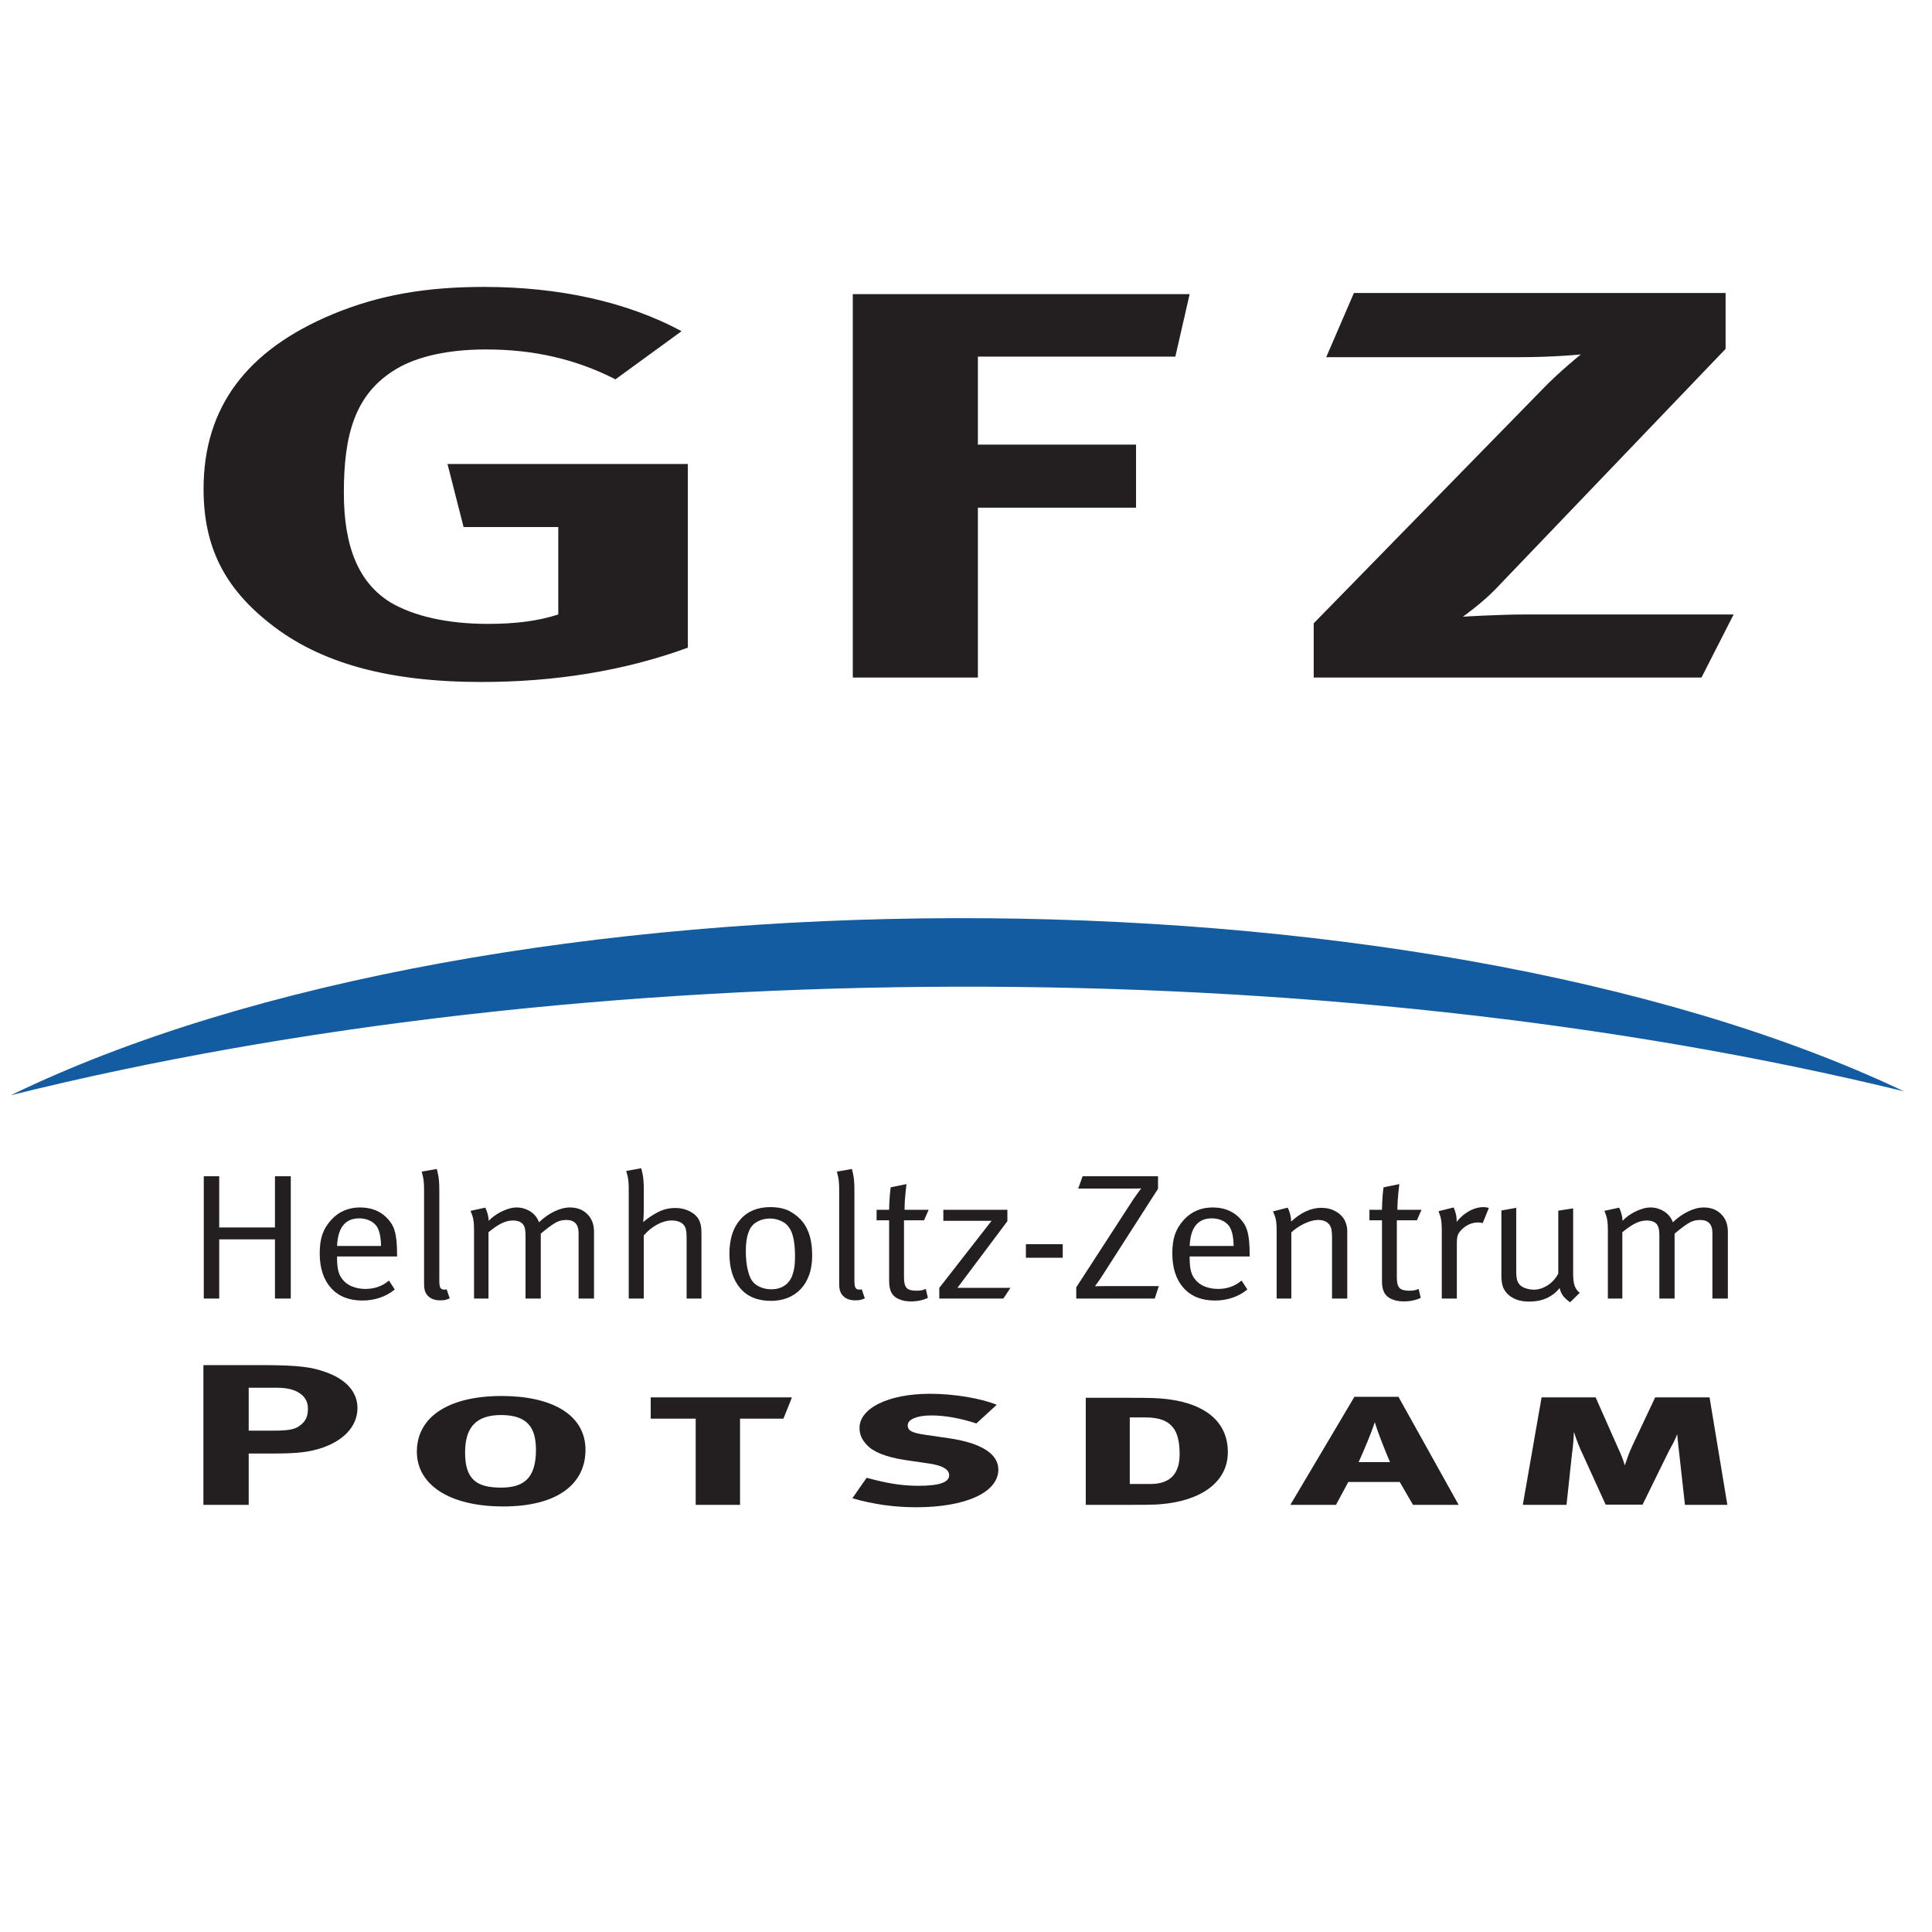
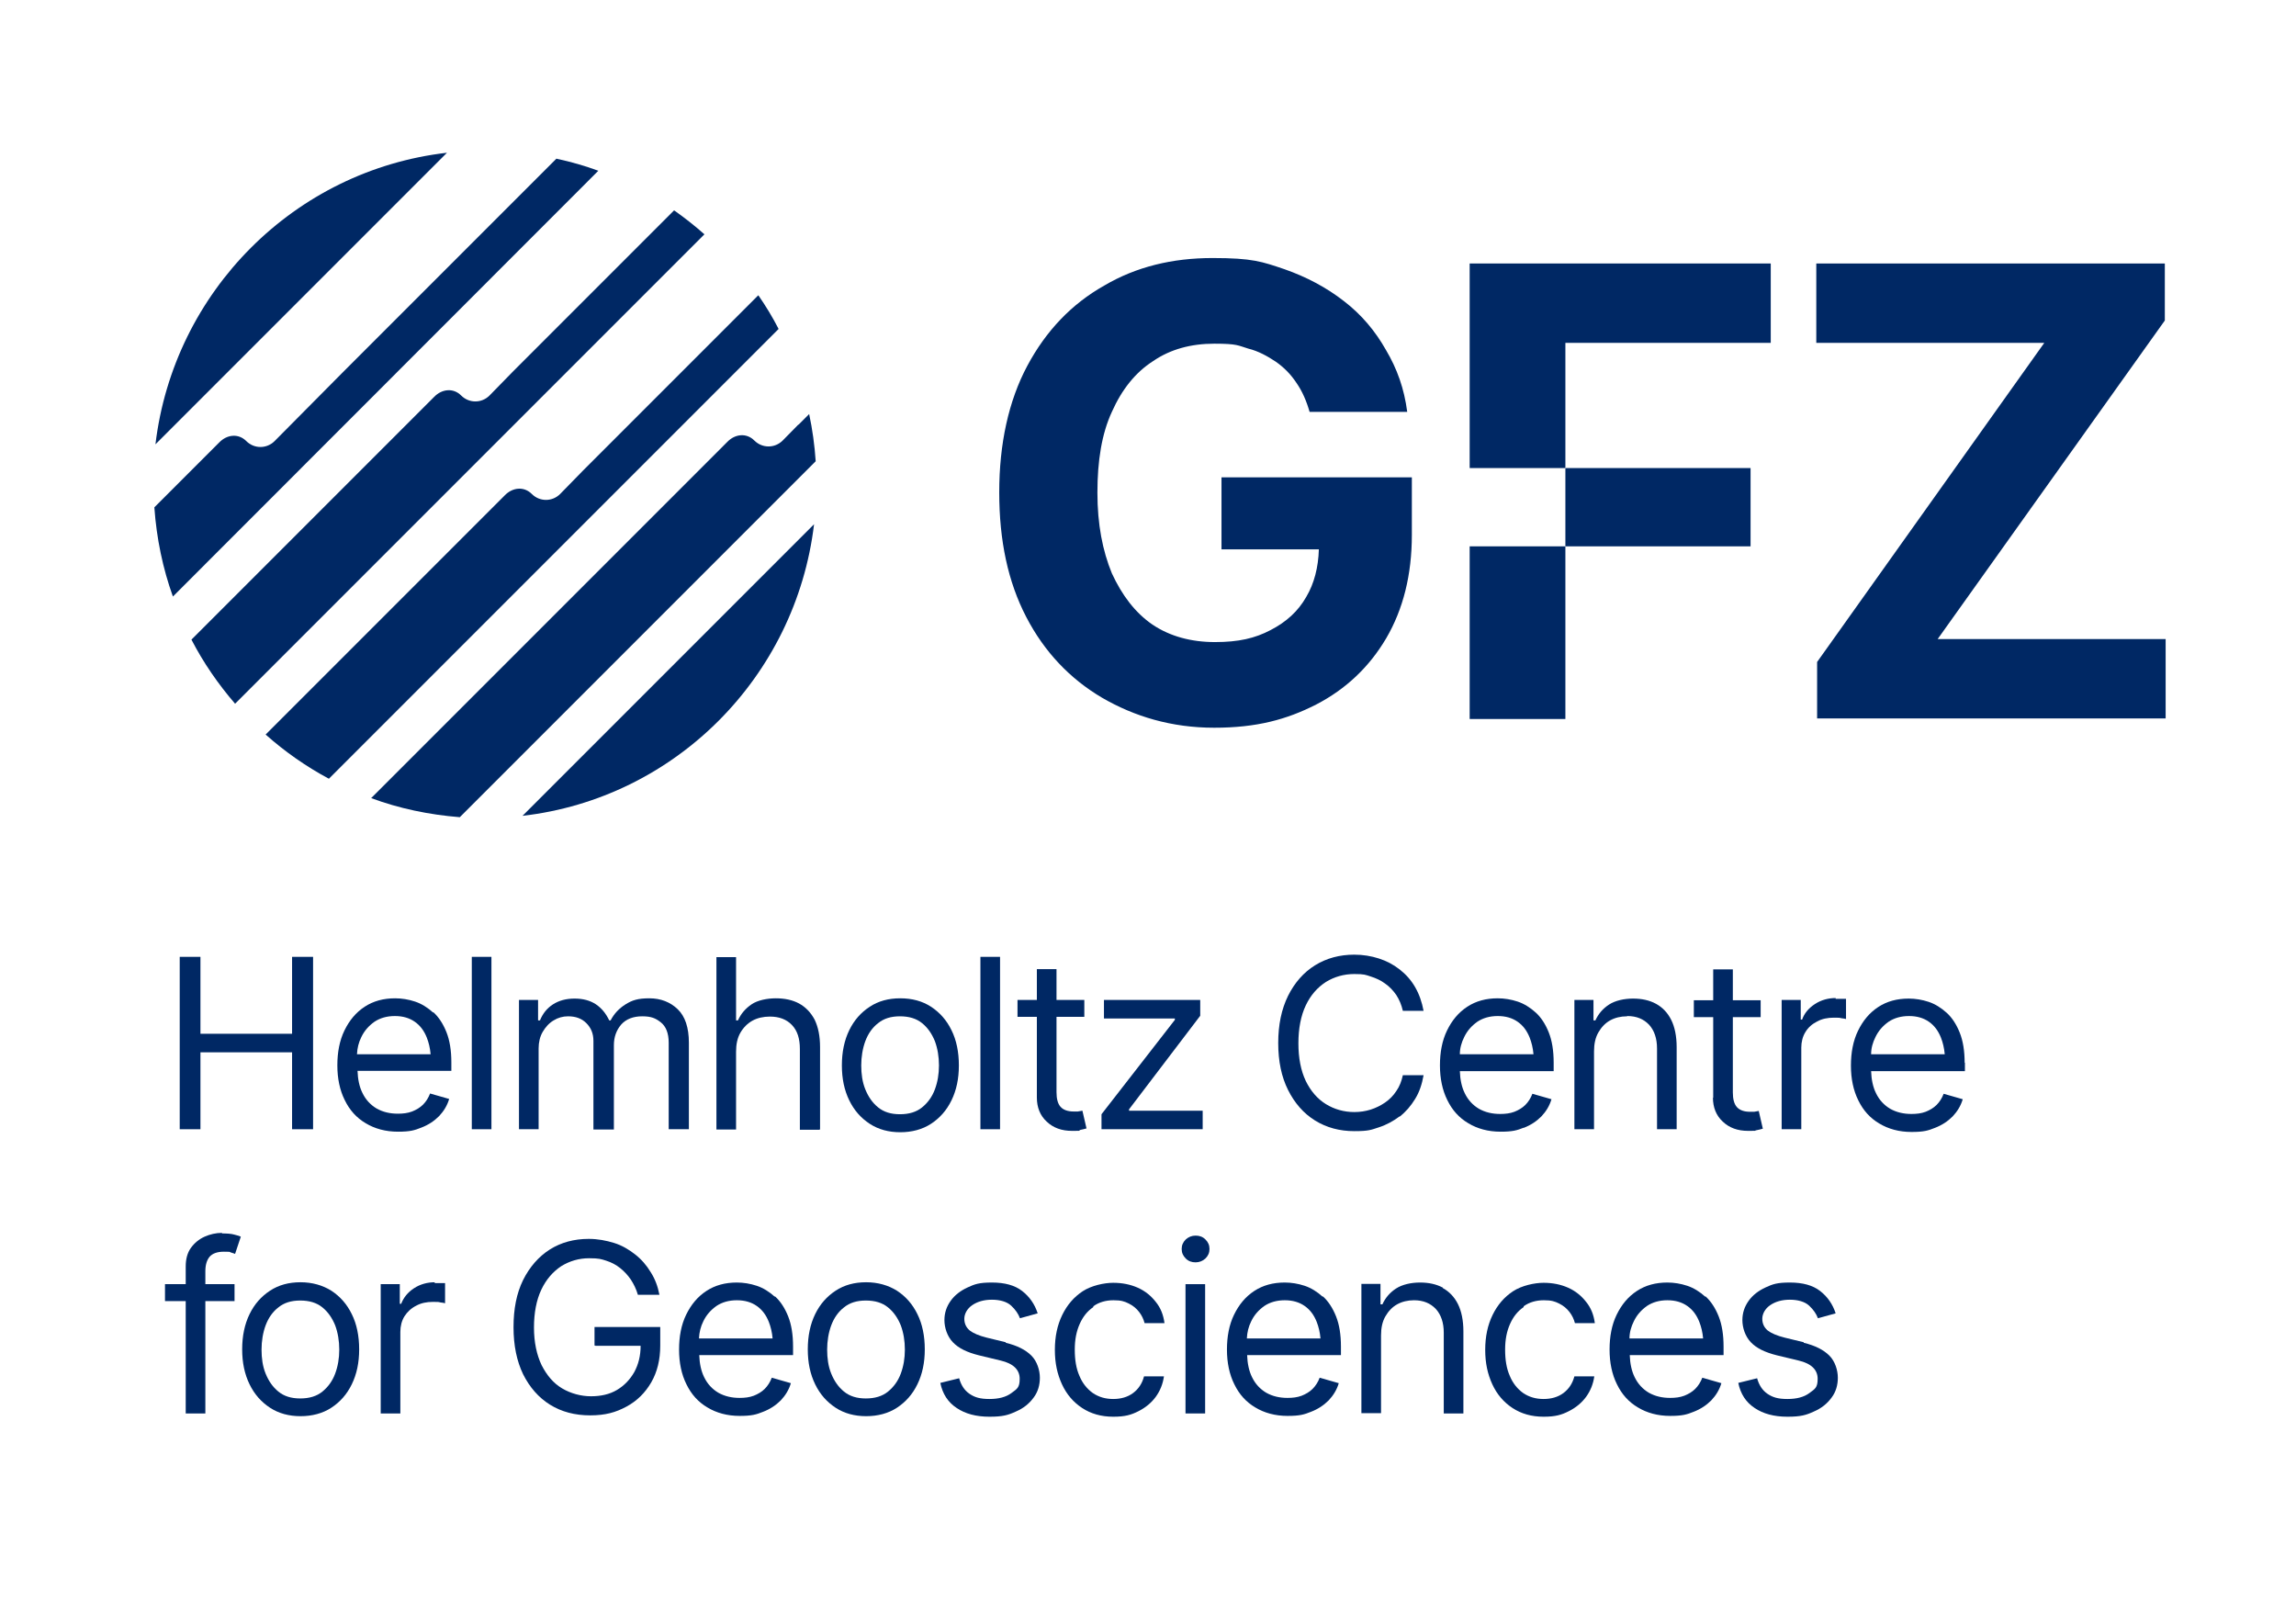
- <svg xmlns="http://www.w3.org/2000/svg" width="140" height="140" id="svg3333" version="1.1">
-   <defs id="defs3335" />
-   <g id="layer1" transform="translate(-75.9762,-384.9339)">
-     <g id="g878">
-       <g id="g40" transform="matrix(1.25,0,0,-1.25,111.0578,405.7252)">
-         <path d="m 0,0 c -3.419,0 -6.112,-0.481 -8.754,-1.572 -5.024,-2.085 -7.51,-5.42 -7.51,-10.136 0,-3.335 1.191,-5.709 3.833,-7.794 2.9,-2.309 6.889,-3.4 12.275,-3.4 4.248,0 8.288,0.642 11.966,1.989 v 10.649 H -2.124 l 0.933,-3.657 h 5.49 v -5.068 c -1.191,-0.384 -2.486,-0.545 -4.092,-0.545 -2.331,0 -4.299,0.449 -5.646,1.251 -1.813,1.123 -2.693,3.176 -2.693,6.351 0,3.336 0.621,5.741 3.056,7.185 1.243,0.738 3.056,1.122 5.18,1.122 2.745,0 5.179,-0.545 7.51,-1.732 l 3.833,2.791 C 8.287,-0.866 4.351,0 0,0" style="fill:#231f20;fill-opacity:1;fill-rule:evenodd;stroke:none" id="path42" />
-       </g>
-       <g id="g44" transform="matrix(1.25,0,0,-1.25,137.7728,434.0315)">
-         <path d="m 0,0 h 7.252 v 9.847 h 9.168 v 3.657 H 7.252 v 5.1 h 11.446 l 0.83,3.624 H 0 V 0" style="fill:#231f20;fill-opacity:1;fill-rule:evenodd;stroke:none" id="path46" />
-       </g>
-       <g id="g48" transform="matrix(1.25,0,0,-1.25,172.0778,410.8177)">
-         <path d="m 0,0 h 11.084 c 2.176,0 3.678,0.16 3.678,0.16 0,0 -1.243,-0.994 -2.227,-2.02 l -13.26,-13.568 v -3.143 h 22.48 l 1.864,3.656 h -12.12 c -1.451,0 -3.574,-0.128 -3.574,-0.128 0,0 1.087,0.769 1.864,1.571 L 23.153,0.481 v 3.24 H 1.606 L 0,0" style="fill:#231f20;fill-opacity:1;fill-rule:evenodd;stroke:none" id="path50" />
-       </g>
-       <g id="g52" transform="matrix(1.25,0,0,-1.25,213.9453,464.0165)">
-         <path d="M 0,0 C -33.547,8.193 -76.408,8.059 -109.747,-0.225 -81.753,13.358 -28.402,13.488 0,0" style="fill:#135ca1;fill-opacity:1;fill-rule:evenodd;stroke:none" id="path54" />
-       </g>
-       <g id="g56" transform="matrix(1.25,0,0,-1.25,93.99901,485.4965)">
-         <path d="m 0,0 h 1.67 c 0.563,0 1.013,-0.116 1.313,-0.337 0.3,-0.209 0.45,-0.5 0.45,-0.872 0,-0.383 -0.093,-0.639 -0.319,-0.86 C 2.758,-2.406 2.439,-2.487 1.37,-2.487 H 0 Z m -2.627,1.313 v -8.1 H 0 v 2.975 h 1.445 c 1.444,0 2.007,0.093 2.608,0.267 1.425,0.418 2.251,1.302 2.251,2.371 0,0.93 -0.657,1.674 -1.876,2.093 C 3.696,1.174 3.021,1.313 0.807,1.313 h -3.434" style="fill:#231f20;fill-opacity:1;fill-rule:evenodd;stroke:none" id="path58" />
-       </g>
-       <g id="g60" transform="matrix(1.25,0,0,-1.25,114.814,490.0002)">
-         <path d="m 0,0 c 0,-1.65 -0.713,-2.185 -2.026,-2.185 -1.407,0 -2.083,0.465 -2.083,2.034 0,1.418 0.601,2.173 2.083,2.173 C -0.469,2.022 0,1.267 0,0 m 2.871,0 c 0,2.08 -2.008,3.126 -4.86,3.126 -3.039,0 -4.915,-1.185 -4.915,-3.231 0,-1.859 1.801,-3.172 5.009,-3.172 3.171,0 4.766,1.324 4.766,3.277" style="fill:#231f20;fill-opacity:1;fill-rule:evenodd;stroke:none" id="path62" />
-       </g>
-       <g id="g64" transform="matrix(1.25,0,0,-1.25,133.354,486.194)">
-         <path d="m 0,0 h -8.18 v -1.232 h 2.608 V -6.23 h 2.57 v 4.998 h 2.514 C -0.488,-1.232 0.019,0 0,0" style="fill:#231f20;fill-opacity:1;fill-rule:evenodd;stroke:none" id="path66" />
-       </g>
-       <g id="g68" transform="matrix(1.25,0,0,-1.25,148.3203,491.424)">
-         <path d="m 0,0 c 0,0.953 -1.088,1.557 -2.852,1.813 l -1.351,0.198 c -0.844,0.116 -1.05,0.255 -1.05,0.558 0,0.348 0.562,0.569 1.351,0.569 0.788,0 1.669,-0.151 2.626,-0.465 l 1.182,1.081 c -0.938,0.384 -2.495,0.639 -3.865,0.639 -2.42,0 -4.09,-0.836 -4.09,-1.987 0,-0.349 0.131,-0.663 0.413,-0.965 0.375,-0.418 1.107,-0.709 2.195,-0.883 l 1.276,-0.186 c 0.919,-0.116 1.313,-0.36 1.313,-0.697 0,-0.43 -0.6,-0.616 -1.782,-0.616 -1.107,0 -1.952,0.186 -3.002,0.464 l -0.826,-1.185 c 1.22,-0.36 2.477,-0.523 3.696,-0.523 C -1.895,-2.185 0,-1.325 0,0" style="fill:#231f20;fill-opacity:1;fill-rule:evenodd;stroke:none" id="path70" />
-       </g>
-       <g id="g72" transform="matrix(1.25,0,0,-1.25,161.4565,490.319)">
-         <path d="M 0,0 C 0,-1.348 -0.788,-1.72 -1.689,-1.72 H -2.89 v 3.858 h 0.92 C -0.413,2.138 0,1.359 0,0 m 2.795,0.128 c 0,1.883 -1.501,2.94 -3.958,3.114 -0.432,0.035 -1.408,0.035 -2.064,0.035 h -2.214 v -6.206 h 2.608 c 0.769,0 1.276,0 1.707,0.035 2.251,0.174 3.921,1.209 3.921,3.022" style="fill:#231f20;fill-opacity:1;fill-rule:evenodd;stroke:none" id="path74" />
-       </g>
-       <g id="g76" transform="matrix(1.25,0,0,-1.25,176.7028,490.8865)">
-         <path d="m 0,0 h -1.82 c 0.3,0.662 0.732,1.685 0.938,2.313 C -0.694,1.685 -0.281,0.651 0,0 m 3.978,-2.476 -3.49,6.265 h -2.552 l -3.715,-6.265 h 2.646 l 0.713,1.326 h 2.983 l 0.769,-1.326 h 2.646" style="fill:#231f20;fill-opacity:1;fill-rule:evenodd;stroke:none" id="path78" />
-       </g>
-       <g id="g80" transform="matrix(1.25,0,0,-1.25,201.1465,493.9802)">
-         <path d="M 0,0 -1.032,6.23 H -4.184 L -5.516,3.405 C -5.685,3.045 -5.816,2.673 -5.947,2.29 -6.06,2.685 -6.173,2.94 -6.36,3.347 L -7.636,6.23 h -3.133 L -11.857,0 h 2.533 l 0.319,2.975 c 0.056,0.384 0.093,0.825 0.112,1.255 0.15,-0.499 0.356,-0.976 0.488,-1.255 l 1.351,-2.964 h 2.138 l 1.502,3.057 c 0.168,0.326 0.375,0.663 0.506,1.023 0.038,-0.43 0.075,-0.732 0.112,-1.058 L -2.458,0 H 0" style="fill:#231f20;fill-opacity:1;fill-rule:evenodd;stroke:none" id="path82" />
-       </g>
-       <g id="g84" transform="matrix(1.25,0,0,-1.25,200.064,479.0327)">
-         <path d="m 0,0 v 3.803 c 0,0.503 -0.238,0.754 -0.715,0.754 -0.254,0 -0.491,-0.07 -0.711,-0.212 C -1.646,4.204 -1.901,4.009 -2.192,3.762 V 0 h -0.883 v 3.658 c 0,0.159 -0.011,0.29 -0.034,0.393 -0.022,0.103 -0.063,0.193 -0.123,0.268 -0.126,0.138 -0.317,0.207 -0.57,0.207 -0.216,0 -0.434,-0.053 -0.654,-0.16 -0.22,-0.107 -0.475,-0.28 -0.766,-0.522 V 0 h -0.839 v 3.989 c 0,0.372 -0.033,0.648 -0.1,0.827 -0.068,0.179 -0.101,0.268 -0.101,0.268 l 0.85,0.186 c 0.007,-0.007 0.026,-0.044 0.056,-0.113 0.029,-0.069 0.061,-0.166 0.095,-0.29 0.033,-0.123 0.05,-0.244 0.05,-0.361 0.09,0.096 0.198,0.191 0.324,0.284 0.127,0.093 0.263,0.176 0.409,0.248 0.145,0.072 0.294,0.131 0.447,0.176 0.153,0.044 0.3,0.067 0.442,0.067 0.275,0 0.534,-0.074 0.776,-0.222 0.243,-0.149 0.416,-0.361 0.521,-0.636 0.268,0.262 0.563,0.47 0.883,0.625 0.321,0.155 0.622,0.233 0.906,0.233 0.418,0 0.755,-0.129 1.012,-0.388 C 0.766,4.635 0.895,4.299 0.895,3.886 V 0 Z m -8.252,-0.217 c -0.187,0.138 -0.325,0.267 -0.414,0.387 -0.09,0.121 -0.153,0.268 -0.19,0.44 -0.425,-0.524 -1.014,-0.786 -1.767,-0.786 -0.358,0 -0.662,0.066 -0.912,0.197 -0.249,0.13 -0.434,0.31 -0.553,0.537 -0.052,0.096 -0.089,0.21 -0.112,0.341 -0.022,0.131 -0.033,0.272 -0.033,0.424 v 3.782 l 0.861,0.155 V 1.561 c 0,-0.242 0.024,-0.426 0.072,-0.553 0.049,-0.128 0.136,-0.233 0.263,-0.316 0.089,-0.055 0.194,-0.098 0.313,-0.129 0.119,-0.031 0.243,-0.047 0.369,-0.047 0.276,0 0.544,0.085 0.806,0.254 0.26,0.169 0.465,0.394 0.614,0.677 v 3.648 l 0.862,0.134 V 1.478 c 0,-0.324 0.027,-0.567 0.083,-0.729 0.056,-0.162 0.155,-0.301 0.297,-0.418 z m -5.066,4.588 c -0.075,0.028 -0.157,0.042 -0.246,0.042 -0.35,0 -0.66,-0.124 -0.928,-0.372 -0.127,-0.118 -0.213,-0.229 -0.257,-0.336 -0.045,-0.107 -0.067,-0.267 -0.067,-0.481 V 0 h -0.873 v 3.968 c 0,0.379 -0.032,0.657 -0.095,0.832 -0.063,0.176 -0.095,0.264 -0.095,0.264 l 0.873,0.217 c 0.007,-0.007 0.026,-0.047 0.055,-0.119 0.03,-0.072 0.06,-0.176 0.09,-0.31 0.03,-0.134 0.041,-0.271 0.033,-0.408 0.202,0.262 0.442,0.47 0.722,0.625 0.279,0.155 0.561,0.232 0.844,0.232 0.074,0 0.143,-0.008 0.207,-0.025 0.063,-0.018 0.095,-0.026 0.095,-0.026 z m -3.813,0.166 h -1.163 V 1.219 c 0,-0.289 0.05,-0.489 0.151,-0.599 0.1,-0.11 0.289,-0.165 0.564,-0.165 0.127,0 0.23,0.008 0.308,0.025 0.078,0.018 0.158,0.044 0.24,0.078 l 0.123,-0.517 c -0.283,-0.137 -0.611,-0.206 -0.984,-0.206 -0.149,0 -0.281,0.012 -0.397,0.036 -0.115,0.024 -0.225,0.06 -0.33,0.108 -0.193,0.09 -0.331,0.217 -0.413,0.383 -0.082,0.165 -0.123,0.379 -0.123,0.64 v 3.535 h -0.727 v 0.609 h 0.727 c 0,0.124 0.003,0.262 0.011,0.414 0.007,0.151 0.017,0.293 0.028,0.423 0.011,0.131 0.022,0.242 0.033,0.331 0.012,0.09 0.017,0.134 0.017,0.134 l 0.917,0.187 c 0,0 -0.006,-0.045 -0.017,-0.135 -0.011,-0.09 -0.024,-0.207 -0.039,-0.351 -0.015,-0.145 -0.028,-0.305 -0.039,-0.481 -0.011,-0.176 -0.017,-0.349 -0.017,-0.522 h 1.398 z M -22.051,0 v 3.482 c 0,0.138 -0.004,0.252 -0.012,0.342 -0.007,0.089 -0.018,0.165 -0.033,0.227 -0.015,0.062 -0.036,0.115 -0.062,0.16 -0.026,0.045 -0.057,0.088 -0.095,0.129 -0.134,0.145 -0.339,0.217 -0.615,0.217 -0.112,0 -0.236,-0.019 -0.374,-0.056 -0.138,-0.038 -0.276,-0.09 -0.414,-0.156 -0.138,-0.065 -0.274,-0.143 -0.408,-0.232 -0.134,-0.09 -0.25,-0.183 -0.347,-0.279 V 0 h -0.85 v 3.968 c 0,0.372 -0.035,0.646 -0.106,0.822 -0.071,0.176 -0.106,0.264 -0.106,0.264 l 0.849,0.216 c 0.008,-0.007 0.027,-0.044 0.057,-0.113 0.029,-0.069 0.061,-0.167 0.095,-0.295 0.033,-0.127 0.05,-0.26 0.05,-0.398 0.574,0.531 1.159,0.796 1.755,0.796 0.306,0 0.582,-0.069 0.828,-0.206 0.246,-0.138 0.425,-0.321 0.537,-0.548 0.089,-0.187 0.134,-0.386 0.134,-0.6 V 0 Z m -8.253,2.439 V 2.315 c 0,-0.241 0.019,-0.455 0.056,-0.641 0.037,-0.186 0.104,-0.348 0.201,-0.486 0.157,-0.22 0.356,-0.38 0.598,-0.48 0.243,-0.1 0.506,-0.15 0.789,-0.15 0.529,0 0.984,0.162 1.364,0.486 l 0.336,-0.517 c -0.247,-0.207 -0.532,-0.365 -0.856,-0.475 -0.324,-0.111 -0.665,-0.166 -1.023,-0.166 -0.776,0 -1.381,0.243 -1.817,0.729 -0.436,0.486 -0.654,1.156 -0.654,2.01 0,0.434 0.052,0.801 0.156,1.1 0.105,0.3 0.276,0.581 0.514,0.843 0.44,0.475 0.996,0.713 1.667,0.713 0.618,0 1.122,-0.186 1.509,-0.558 0.12,-0.117 0.22,-0.238 0.302,-0.362 0.082,-0.124 0.148,-0.269 0.196,-0.434 0.049,-0.165 0.084,-0.358 0.106,-0.579 0.022,-0.22 0.034,-0.486 0.034,-0.796 V 2.439 Z m 2.55,0.61 c -0.008,0.282 -0.032,0.513 -0.073,0.692 -0.041,0.179 -0.103,0.331 -0.185,0.454 -0.097,0.138 -0.235,0.249 -0.413,0.331 -0.179,0.083 -0.377,0.124 -0.593,0.124 -0.813,0 -1.241,-0.534 -1.286,-1.601 z M -32.328,0 h -4.551 v 0.651 l 3.276,5.053 c 0.149,0.221 0.269,0.39 0.358,0.507 0.09,0.117 0.134,0.176 0.134,0.176 0,0 -0.073,-0.002 -0.218,-0.006 -0.145,-0.003 -0.337,-0.005 -0.576,-0.005 h -2.862 l 0.257,0.713 h 4.372 V 6.366 l -3.187,-4.971 c -0.126,-0.2 -0.237,-0.363 -0.33,-0.491 -0.093,-0.127 -0.139,-0.191 -0.139,-0.191 0,0 0.067,0.002 0.201,0.005 0.134,0.004 0.287,0.005 0.458,0.005 h 3.042 z m -7.47,3.152 h 2.136 V 2.367 H -39.798 Z M -41.106,0 h -3.713 v 0.62 l 3.031,3.886 h -2.796 v 0.64 h 3.713 V 4.485 L -43.768,0.62 h 3.076 z m -4.596,4.537 h -1.163 V 1.219 c 0,-0.289 0.05,-0.489 0.151,-0.599 0.101,-0.11 0.289,-0.165 0.565,-0.165 0.126,0 0.229,0.008 0.307,0.025 0.078,0.018 0.158,0.044 0.24,0.078 l 0.124,-0.517 c -0.284,-0.137 -0.612,-0.206 -0.984,-0.206 -0.15,0 -0.282,0.012 -0.398,0.036 -0.115,0.024 -0.225,0.06 -0.329,0.108 -0.194,0.09 -0.332,0.217 -0.414,0.383 -0.082,0.165 -0.123,0.379 -0.123,0.64 v 3.535 h -0.727 v 0.609 h 0.727 c 0,0.124 0.004,0.262 0.011,0.414 0.008,0.151 0.017,0.293 0.028,0.423 0.011,0.131 0.023,0.242 0.034,0.331 0.011,0.09 0.016,0.134 0.016,0.134 l 0.917,0.187 c 0,0 -0.005,-0.045 -0.016,-0.135 -0.012,-0.09 -0.025,-0.207 -0.039,-0.351 -0.016,-0.145 -0.029,-0.305 -0.04,-0.481 -0.011,-0.176 -0.016,-0.349 -0.016,-0.522 h 1.397 z M -49.135,0.01 c -0.112,-0.048 -0.203,-0.079 -0.274,-0.093 -0.071,-0.013 -0.166,-0.02 -0.285,-0.02 -0.276,0 -0.496,0.072 -0.66,0.217 -0.089,0.075 -0.156,0.17 -0.201,0.284 -0.045,0.114 -0.067,0.263 -0.067,0.449 v 5.457 c 0,0.337 -0.023,0.598 -0.067,0.78 -0.045,0.183 -0.067,0.274 -0.067,0.274 l 0.872,0.155 c 0,0 0.024,-0.105 0.073,-0.315 0.048,-0.21 0.072,-0.512 0.072,-0.905 v -5.26 c 0,-0.199 0.02,-0.335 0.062,-0.408 0.041,-0.072 0.125,-0.109 0.251,-0.109 0.015,0 0.037,0.004 0.067,0.011 0.03,0.007 0.045,0.01 0.045,0.01 z m -3.053,2.48 c 0,-0.427 -0.059,-0.804 -0.179,-1.131 -0.119,-0.327 -0.285,-0.601 -0.497,-0.822 -0.213,-0.22 -0.464,-0.387 -0.755,-0.501 -0.291,-0.114 -0.611,-0.17 -0.962,-0.17 -0.767,0 -1.36,0.244 -1.778,0.733 -0.417,0.489 -0.626,1.158 -0.626,2.005 0,0.841 0.211,1.5 0.632,1.979 0.421,0.479 1.001,0.718 1.739,0.718 0.469,0 0.857,-0.086 1.163,-0.258 0.305,-0.172 0.555,-0.386 0.749,-0.641 0.171,-0.234 0.3,-0.506 0.386,-0.816 0.085,-0.31 0.128,-0.675 0.128,-1.096 m -0.995,-0.062 c 0,0.71 -0.086,1.227 -0.257,1.551 -0.12,0.227 -0.289,0.394 -0.509,0.501 -0.22,0.107 -0.445,0.16 -0.677,0.16 -0.245,0 -0.473,-0.05 -0.682,-0.15 -0.208,-0.1 -0.361,-0.236 -0.458,-0.408 -0.089,-0.159 -0.157,-0.345 -0.201,-0.558 -0.045,-0.214 -0.067,-0.475 -0.067,-0.786 0,-0.365 0.031,-0.697 0.095,-0.997 0.063,-0.299 0.147,-0.529 0.251,-0.687 0.105,-0.159 0.259,-0.284 0.464,-0.377 0.205,-0.093 0.427,-0.14 0.666,-0.14 0.29,0 0.54,0.067 0.749,0.202 0.209,0.134 0.361,0.326 0.458,0.573 0.06,0.159 0.103,0.321 0.129,0.486 0.026,0.166 0.039,0.375 0.039,0.63 M -59.467,0 v 3.555 c 0,0.193 -0.015,0.349 -0.045,0.47 -0.03,0.121 -0.086,0.219 -0.168,0.294 -0.067,0.063 -0.156,0.113 -0.268,0.15 -0.112,0.038 -0.239,0.057 -0.38,0.057 -0.269,0 -0.547,-0.075 -0.833,-0.227 -0.287,-0.152 -0.55,-0.365 -0.789,-0.641 V 0 h -0.872 v 6.345 c 0,0.338 -0.024,0.598 -0.073,0.78 -0.048,0.183 -0.072,0.274 -0.072,0.274 l 0.872,0.155 c 0,0 0.024,-0.105 0.072,-0.315 0.049,-0.21 0.073,-0.511 0.073,-0.904 V 5.136 c 0,-0.165 -0.005,-0.324 -0.017,-0.475 -0.011,-0.152 -0.016,-0.228 -0.016,-0.228 0.253,0.221 0.536,0.412 0.849,0.574 0.314,0.162 0.649,0.243 1.007,0.243 0.335,0 0.637,-0.076 0.906,-0.228 0.268,-0.151 0.443,-0.347 0.525,-0.589 0.037,-0.103 0.062,-0.206 0.073,-0.31 0.011,-0.103 0.017,-0.248 0.017,-0.434 V 0 Z m -6.262,0 v 3.803 c 0,0.503 -0.239,0.754 -0.716,0.754 -0.254,0 -0.49,-0.07 -0.71,-0.212 -0.22,-0.141 -0.475,-0.336 -0.766,-0.583 V 0 h -0.884 v 3.658 c 0,0.159 -0.011,0.29 -0.033,0.393 -0.023,0.103 -0.064,0.193 -0.123,0.268 -0.127,0.138 -0.317,0.207 -0.57,0.207 -0.217,0 -0.435,-0.053 -0.655,-0.16 -0.22,-0.107 -0.475,-0.28 -0.766,-0.522 V 0 h -0.838 v 3.989 c 0,0.372 -0.034,0.648 -0.101,0.827 -0.067,0.179 -0.101,0.268 -0.101,0.268 l 0.85,0.186 c 0.008,-0.007 0.026,-0.044 0.056,-0.113 0.03,-0.069 0.062,-0.166 0.095,-0.29 0.034,-0.123 0.051,-0.244 0.051,-0.361 0.089,0.096 0.197,0.191 0.324,0.284 0.127,0.093 0.263,0.176 0.408,0.248 0.145,0.072 0.295,0.131 0.447,0.176 0.153,0.044 0.3,0.067 0.442,0.067 0.276,0 0.535,-0.074 0.777,-0.222 0.243,-0.149 0.416,-0.361 0.52,-0.636 0.269,0.262 0.563,0.47 0.883,0.625 0.321,0.155 0.623,0.233 0.906,0.233 0.418,0 0.755,-0.129 1.012,-0.388 0.258,-0.258 0.386,-0.594 0.386,-1.007 V 0 Z m -7.47,0.01 c -0.112,-0.048 -0.203,-0.079 -0.274,-0.093 -0.071,-0.013 -0.166,-0.02 -0.285,-0.02 -0.276,0 -0.496,0.072 -0.66,0.217 -0.09,0.075 -0.157,0.17 -0.201,0.284 -0.045,0.114 -0.067,0.263 -0.067,0.449 v 5.457 c 0,0.337 -0.023,0.598 -0.068,0.78 -0.044,0.183 -0.067,0.274 -0.067,0.274 l 0.873,0.155 c 0,0 0.024,-0.105 0.072,-0.315 0.049,-0.21 0.073,-0.512 0.073,-0.905 v -5.26 c 0,-0.199 0.02,-0.335 0.061,-0.408 0.041,-0.072 0.125,-0.109 0.252,-0.109 0.015,0 0.037,0.004 0.067,0.011 0.03,0.007 0.045,0.01 0.045,0.01 z M -79.73,2.439 V 2.315 c 0,-0.241 0.019,-0.455 0.056,-0.641 0.038,-0.186 0.105,-0.348 0.201,-0.486 0.157,-0.22 0.356,-0.38 0.599,-0.48 0.242,-0.1 0.505,-0.15 0.788,-0.15 0.529,0 0.984,0.162 1.364,0.486 l 0.336,-0.517 c -0.246,-0.207 -0.531,-0.365 -0.856,-0.475 -0.324,-0.111 -0.665,-0.166 -1.023,-0.166 -0.775,0 -1.381,0.243 -1.817,0.729 -0.436,0.486 -0.654,1.156 -0.654,2.01 0,0.434 0.052,0.801 0.156,1.1 0.105,0.3 0.276,0.581 0.515,0.843 0.44,0.475 0.995,0.713 1.666,0.713 0.619,0 1.122,-0.186 1.51,-0.558 0.119,-0.117 0.22,-0.238 0.301,-0.362 0.083,-0.124 0.148,-0.269 0.196,-0.434 0.049,-0.165 0.084,-0.358 0.106,-0.579 0.023,-0.22 0.034,-0.486 0.034,-0.796 V 2.439 Z m 2.55,0.61 c -0.008,0.282 -0.032,0.513 -0.073,0.692 -0.041,0.179 -0.102,0.331 -0.184,0.454 -0.097,0.138 -0.235,0.249 -0.414,0.331 -0.179,0.083 -0.377,0.124 -0.593,0.124 -0.812,0 -1.241,-0.534 -1.286,-1.601 z M -83.33,0 v 3.431 h -3.232 V 0 h -0.895 v 7.089 h 0.895 V 4.123 h 3.232 v 2.966 h 0.917 V 0 h -0.917" style="fill:#231f20;fill-opacity:1;fill-rule:nonzero;stroke:none" id="path86" />
-       </g>
-     </g>
-   </g>
+ <svg xmlns="http://www.w3.org/2000/svg" id="Ebene_1" version="1.1" viewBox="0 0 841.9 595.3">
+   <defs>
+     <style>
+       .st0 {
+         fill: #002864;
+       }
+     </style>
+   </defs>
+   <path class="st0" d="M57,162.9l106.9-106.9c-55.8,6.4-100.2,50.8-106.9,106.9Z" />
+   <path class="st0" d="M298.5,192.2l-106.9,106.9c55.8-6.4,100.2-50.8,106.9-106.9h0Z" />
+   <path class="st0" d="M204.1,58.1l-78.9,78.9-24.5,24.7c-2.9,2.9-7.5,2.9-10.4,0s-7.1-2.4-9.9.5l-23.8,23.8c.8,11.4,3.1,22.4,6.8,32.7L219.4,62.6c-4.9-1.8-10.1-3.3-15.3-4.4h0Z" />
+   <path class="st0" d="M247.2,77.1l-59.3,59.3-8.4,8.6c-2.9,2.9-7.5,2.9-10.4,0s-7.1-2.4-9.9.5l-89,89c4.4,8.5,9.8,16.3,16,23.5l172.1-172.1c-3.5-3.1-7.2-6-11-8.7h-.1Z" />
+   <path class="st0" d="M278,108.3l-64.2,64.2-8.4,8.6c-2.9,2.9-7.5,2.9-10.4,0s-7.1-2.4-9.9.5l-87.7,87.7c7.1,6.3,14.8,11.7,23.2,16.2l164.9-164.9c-2.2-4.3-4.7-8.4-7.4-12.3h-.1Z" />
+   <path class="st0" d="M292.7,155.7l-5.7,5.8c-2.9,2.9-7.5,2.9-10.4,0s-7.1-2.4-9.9.5l-130.6,130.6c10.2,3.8,21.2,6.1,32.5,7l130.5-130.5c-.4-5.9-1.2-11.7-2.4-17.3l-3.9,3.9h-.1Z" />
+   <polygon class="st0" points="793.8 117.5 793.8 96.6 666 96.6 666 125.7 749.6 125.7 666.3 242.7 666.3 263.4 794.1 263.4 794.1 234.3 710.5 234.3 793.8 117.5" />
+   <rect class="st0" x="538.9" y="200.3" width="35.1" height="63.3" />
+   <rect class="st0" x="574" y="171.6" width="67.9" height="28.7" />
+   <polygon class="st0" points="538.9 171.6 574 171.6 574 125.7 649.3 125.7 649.3 96.6 538.9 96.6 538.9 171.6" />
+   <path class="st0" d="M447.8,201.4h35.8c-.2,6.6-1.7,12.5-4.6,17.4-3,5.3-7.3,9.2-13.1,12.2-5.7,3-11.7,4.4-20.4,4.4s-16.5-2.1-22.9-6.4c-6.4-4.4-11.2-10.8-14.9-18.8-3.4-8.3-5.3-17.9-5.3-29.6s1.6-21.6,5.3-29.6c3.7-8.3,8.7-14.5,15.1-18.6,6.4-4.4,14-6.4,22.5-6.4s8.7.7,12.4,1.8c3.7.9,7.1,2.8,10.1,4.8,3,2.1,5.5,4.6,7.6,7.8,2.1,3,3.7,6.7,4.8,10.6h35.8c-1.1-8.5-3.7-15.8-7.8-22.7-3.9-6.9-8.9-12.9-15.4-17.9-6.4-5-13.8-8.9-21.8-11.7-8.3-2.8-11.7-4.1-26.4-4.1s-28,3.2-39.7,10.1c-11.9,6.7-21.3,16.5-28.2,29.4-6.9,12.9-10.3,28.7-10.3,46.4s3.2,32.8,9.9,45.7c6.7,12.9,16.1,22.7,27.8,29.6,11.9,6.9,25.5,11,41.1,11s26.6-3,37.4-8.5c11-5.7,19.5-13.8,25.7-24.3,6.2-10.6,9.4-23.2,9.4-37.9v-21.1h-69.8v26.6-.2Z" />
+   <polygon class="st0" points="73.5 385.8 107.1 385.8 107.1 414 114.8 414 114.8 350.8 107.1 350.8 107.1 379 73.5 379 73.5 350.8 65.9 350.8 65.9 414 73.5 414 73.5 385.8" />
+   <path class="st0" d="M158.8,371.2c-2-1.8-4.2-3.2-6.6-4-2.4-.8-4.9-1.2-7.3-1.2-4.3,0-8,1-11.2,3.1s-5.6,5-7.4,8.7c-1.8,3.7-2.6,8-2.6,12.8s.9,9.1,2.7,12.7c1.8,3.7,4.3,6.5,7.7,8.5,3.3,2,7.3,3.1,11.8,3.1s6.1-.5,8.6-1.5c2.6-1,4.7-2.4,6.5-4.2,1.7-1.8,3-3.9,3.7-6.3l-7-2c-.6,1.6-1.5,3-2.6,4.1s-2.5,1.9-4,2.5c-1.6.6-3.3.8-5.2.8-2.9,0-5.5-.6-7.8-1.9-2.2-1.3-4-3.2-5.2-5.7-1.1-2.2-1.7-5-1.8-8.1h34.4v-3.1c0-4.4-.6-8.1-1.8-11.1s-2.8-5.5-4.8-7.3h0ZM132.5,380.2c1.1-2.3,2.7-4.1,4.8-5.6,2.1-1.4,4.6-2.1,7.5-2.1s5.3.7,7.3,2.1,3.4,3.3,4.4,5.8c.7,1.8,1.2,3.8,1.4,6.1h-27c.1-2.2.6-4.3,1.6-6.3Z" />
+   <rect class="st0" x="173" y="350.8" width="7.2" height="63.2" />
+   <path class="st0" d="M252.6,414v-31.7c0-5.6-1.4-9.7-4.1-12.3s-6.2-4-10.4-4-6.3.7-8.7,2.2-4.2,3.4-5.5,5.9h-.5c-1.2-2.5-2.8-4.5-4.9-5.9-2.1-1.4-4.7-2.1-7.8-2.1s-5.7.7-7.9,2.1-3.8,3.4-4.8,5.9h-.7v-7.5h-7v47.4h7.2v-29.6c0-2.3.5-4.4,1.5-6.1s2.3-3.2,4-4.2c1.6-1,3.4-1.5,5.3-1.5,2.8,0,5,.8,6.7,2.5s2.6,3.8,2.6,6.5v32.5h7.5v-30.9c0-3,.9-5.5,2.7-7.6,1.8-2,4.4-3,7.7-3s4.9.7,6.8,2.2c1.9,1.5,2.9,4,2.9,7.5v31.7h7.4Z" />
+   <path class="st0" d="M300.7,414v-30.1c0-4.1-.7-7.4-2-10.1-1.4-2.6-3.3-4.6-5.7-5.9-2.4-1.3-5.3-1.9-8.5-1.9s-6.7.7-8.9,2.2c-2.2,1.5-3.9,3.4-5,5.9h-.7v-23.2h-7.2v63.2h7.2v-28.5c0-2.8.5-5.1,1.6-7s2.6-3.4,4.4-4.4,4-1.5,6.4-1.5c3.4,0,6.1,1,8.1,3.1s2.9,5,2.9,8.8v29.6h7.3v-.2Z" />
+   <path class="st0" d="M348.9,403.4c1.8-3.7,2.7-7.9,2.7-12.8s-.9-9.3-2.7-12.9c-1.8-3.7-4.3-6.5-7.5-8.6s-7-3.1-11.3-3.1-8,1-11.2,3.1-5.7,4.9-7.5,8.6-2.7,8-2.7,12.9.9,9.1,2.7,12.8c1.8,3.7,4.3,6.5,7.5,8.6s7,3.1,11.2,3.1,8.1-1,11.3-3.1,5.7-4.9,7.5-8.6ZM342.8,399.4c-1,2.7-2.6,4.9-4.7,6.6s-4.8,2.5-8.1,2.5-5.9-.8-8-2.5-3.6-3.9-4.7-6.6-1.5-5.7-1.5-8.8.5-6.2,1.5-8.9c1-2.7,2.6-5,4.7-6.6,2.1-1.7,4.7-2.5,8-2.5s6,.8,8.1,2.5,3.6,3.9,4.7,6.6c1,2.7,1.5,5.7,1.5,8.9s-.5,6.1-1.5,8.8Z" />
+   <rect class="st0" x="359.5" y="350.8" width="7.2" height="63.2" />
+   <path class="st0" d="M395.9,414.3c1-.2,1.8-.4,2.5-.6l-1.5-6.5c-.6.1-1.2.2-1.7.3h-1.5c-2.2,0-3.8-.6-4.8-1.7s-1.5-2.9-1.5-5.4v-27.6h10.2v-6.2h-10.2v-11.3h-7.2v11.3h-7.1v6.2h7.1v29.6c0,3.6,1.2,6.6,3.6,8.8,2.4,2.3,5.5,3.4,9.3,3.4s2,0,2.9-.2h0Z" />
+   <polygon class="st0" points="441 407.2 414 407.2 414 406.7 440.1 372.4 440.1 366.6 404.8 366.6 404.8 373.4 430.8 373.4 430.8 373.9 403.9 408.5 403.9 414 441 414 441 407.2" />
+   <path class="st0" d="M513.2,409.4c2.3-1.8,4.1-3.9,5.7-6.5s2.5-5.4,3.1-8.7h-7.6c-.5,2.2-1.2,4.1-2.4,5.8-1.1,1.7-2.5,3.1-4.1,4.2s-3.4,2-5.3,2.6-3.9.9-6,.9c-3.8,0-7.3-1-10.4-2.9s-5.6-4.8-7.4-8.5c-1.8-3.8-2.7-8.4-2.7-13.8s.9-10.1,2.7-13.9c1.8-3.8,4.3-6.6,7.4-8.6,3.1-1.9,6.6-2.9,10.4-2.9s4.1.3,6,.9,3.7,1.4,5.3,2.6c1.6,1.1,3,2.6,4.1,4.2,1.1,1.7,1.9,3.6,2.4,5.8h7.6c-.6-3.2-1.6-6.1-3.1-8.7s-3.4-4.7-5.7-6.5-4.8-3.1-7.6-4c-2.8-.9-5.8-1.4-9-1.4-5.4,0-10.2,1.3-14.4,3.9-4.2,2.6-7.5,6.4-9.9,11.2-2.4,4.9-3.6,10.6-3.6,17.3s1.2,12.4,3.6,17.2c2.4,4.8,5.7,8.6,9.9,11.2,4.2,2.6,9,3.9,14.4,3.9s6.2-.5,9-1.4,5.3-2.3,7.6-4h0Z" />
+   <path class="st0" d="M558.7,413.5c2.6-1,4.7-2.4,6.5-4.2,1.7-1.8,3-3.9,3.7-6.3l-7-2c-.6,1.6-1.5,3-2.6,4.1s-2.5,1.9-4,2.5c-1.6.6-3.3.8-5.2.8-2.9,0-5.5-.6-7.8-1.9-2.2-1.3-4-3.2-5.2-5.7-1.1-2.2-1.7-5-1.8-8.1h34.4v-3.1c0-4.4-.6-8.1-1.8-11.1s-2.8-5.5-4.8-7.3-4.2-3.2-6.6-4c-2.4-.8-4.9-1.2-7.3-1.2-4.3,0-8,1-11.2,3.1s-5.6,5-7.4,8.7c-1.8,3.7-2.6,8-2.6,12.8s.9,9.1,2.7,12.7c1.8,3.7,4.3,6.5,7.7,8.5,3.3,2,7.3,3.1,11.8,3.1s6.1-.5,8.6-1.5h-.1ZM536.9,380.2c1.1-2.3,2.7-4.1,4.8-5.6,2.1-1.4,4.6-2.1,7.5-2.1s5.3.7,7.3,2.1,3.4,3.3,4.4,5.8c.7,1.8,1.2,3.8,1.4,6.1h-27c0-2.2.6-4.3,1.6-6.3Z" />
+   <path class="st0" d="M596.7,372.5c3.4,0,6,1.1,8,3.2,1.9,2.1,2.9,5,2.9,8.7v29.6h7.2v-30.1c0-4-.7-7.4-2-10s-3.2-4.6-5.6-5.9c-2.4-1.3-5.2-1.9-8.4-1.9s-6.5.7-8.8,2.2-3.9,3.4-5,5.8h-.7v-7.5h-7v47.4h7.2v-28.5c0-2.8.5-5.1,1.6-7s2.5-3.4,4.3-4.4,3.9-1.5,6.2-1.5h0Z" />
+   <path class="st0" d="M628.1,402.4c0,3.6,1.2,6.6,3.6,8.8,2.4,2.3,5.5,3.4,9.3,3.4s2,0,2.9-.2c1-.2,1.8-.4,2.5-.6l-1.5-6.5c-.6.1-1.2.2-1.7.3h-1.5c-2.2,0-3.8-.6-4.8-1.7s-1.5-2.9-1.5-5.4v-27.6h10.2v-6.2h-10.2v-11.3h-7.2v11.3h-7.1v6.2h7.1v29.6h0Z" />
+   <path class="st0" d="M673.2,365.9c-2.8,0-5.4.7-7.7,2.2s-3.9,3.4-4.7,5.7h-.5v-7.2h-7v47.4h7.2v-29.9c0-2.1.5-4.1,1.5-5.7,1-1.7,2.5-3,4.3-3.9,1.8-1,3.9-1.4,6.1-1.4s1.9,0,2.8.2c.9.1,1.4.2,1.7.3v-7.4h-3.8v-.3Z" />
+   <path class="st0" d="M720.4,389.7c0-4.4-.6-8.1-1.8-11.1s-2.8-5.5-4.8-7.3-4.2-3.2-6.6-4c-2.4-.8-4.9-1.2-7.3-1.2-4.3,0-8,1-11.2,3.1s-5.6,5-7.4,8.7c-1.8,3.7-2.6,8-2.6,12.8s.9,9.1,2.7,12.7c1.8,3.7,4.3,6.5,7.7,8.5,3.3,2,7.3,3.1,11.8,3.1s6.1-.5,8.6-1.5c2.6-1,4.7-2.4,6.5-4.2,1.7-1.8,3-3.9,3.7-6.3l-7-2c-.6,1.6-1.5,3-2.6,4.1s-2.5,1.9-4,2.5c-1.6.6-3.3.8-5.2.8-2.9,0-5.5-.6-7.8-1.9-2.2-1.3-4-3.2-5.2-5.7-1.1-2.2-1.7-5-1.8-8.1h34.4v-3.1h-.1ZM687.7,380.2c1.1-2.3,2.7-4.1,4.8-5.6,2.1-1.4,4.6-2.1,7.5-2.1s5.3.7,7.3,2.1,3.4,3.3,4.4,5.8c.7,1.8,1.2,3.8,1.4,6.1h-27c0-2.2.6-4.3,1.6-6.3Z" />
+   <path class="st0" d="M81.4,452c-2.2,0-4.4.5-6.4,1.4s-3.7,2.3-5,4.1c-1.3,1.8-1.9,4.1-1.9,6.8v6.5h-7.6v6.2h7.6v41.2h7.2v-41.2h10.7v-6.2h-10.7v-4.7c0-2.3.5-4.1,1.6-5.4,1.1-1.2,2.8-1.8,5.2-1.8s1.9,0,2.6.3c.6.2,1.1.3,1.5.5l2.1-6.3c-.5-.3-1.4-.5-2.5-.8s-2.6-.4-4.4-.4v-.2Z" />
+   <path class="st0" d="M121.5,473.2c-3.2-2-7-3.1-11.3-3.1s-8,1-11.2,3.1-5.7,4.9-7.5,8.6-2.7,8-2.7,12.9.9,9.1,2.7,12.8c1.8,3.7,4.3,6.5,7.5,8.6s7,3.1,11.2,3.1,8.1-1,11.3-3.1,5.7-4.9,7.5-8.6,2.7-7.9,2.7-12.8-.9-9.3-2.7-12.9c-1.8-3.7-4.3-6.5-7.5-8.6h0ZM122.9,503.6c-1,2.7-2.6,4.9-4.7,6.6s-4.8,2.5-8.1,2.5-5.9-.8-8-2.5-3.6-3.9-4.7-6.6-1.5-5.7-1.5-8.8.5-6.2,1.5-8.9c1-2.7,2.6-5,4.7-6.6,2.1-1.7,4.7-2.5,8-2.5s6,.8,8.1,2.5,3.6,3.9,4.7,6.6c1,2.7,1.5,5.7,1.5,8.9s-.5,6.1-1.5,8.8Z" />
+   <path class="st0" d="M159.5,470.1c-2.8,0-5.4.7-7.7,2.2s-3.8,3.4-4.7,5.7h-.5v-7.2h-7v47.4h7.2v-29.9c0-2.1.5-4.1,1.5-5.7s2.5-3,4.3-3.9c1.8-1,3.9-1.4,6.1-1.4s1.9,0,2.8.2c.9.1,1.4.2,1.7.3v-7.4h-3.8v-.3Z" />
+   <path class="st0" d="M218.3,493.4h16.6c0,3.7-.8,6.8-2.3,9.6-1.6,2.8-3.7,5-6.4,6.6s-5.9,2.3-9.5,2.3-7.4-1-10.6-2.9-5.6-4.8-7.5-8.5c-1.8-3.8-2.8-8.4-2.8-13.8s.9-10.1,2.7-13.9,4.3-6.6,7.3-8.6c3.1-1.9,6.5-2.9,10.2-2.9s4.4.3,6.3.9c1.9.6,3.6,1.5,5.1,2.7s2.8,2.6,3.9,4.2c1.1,1.7,2,3.5,2.6,5.6h7.9c-.6-3.1-1.6-5.8-3.2-8.3-1.5-2.5-3.4-4.7-5.7-6.5s-4.8-3.3-7.7-4.2-6-1.5-9.3-1.5c-5.4,0-10.2,1.3-14.3,3.9s-7.4,6.4-9.8,11.2c-2.4,4.9-3.5,10.6-3.5,17.3s1.2,12.4,3.5,17.2c2.4,4.8,5.7,8.6,9.9,11.2,4.2,2.6,9.1,3.9,14.7,3.9s9.4-1.1,13.3-3.2,6.9-5.1,9.1-8.9,3.3-8.3,3.3-13.5v-6.8h-24.1v6.8h.3Z" />
+   <path class="st0" d="M284.1,475.4c-2-1.8-4.2-3.2-6.6-4s-4.9-1.2-7.3-1.2c-4.3,0-8,1-11.2,3.1-3.2,2.1-5.6,5-7.4,8.7-1.8,3.7-2.6,8-2.6,12.8s.9,9.1,2.7,12.7c1.8,3.7,4.3,6.5,7.7,8.5,3.3,2,7.3,3.1,11.8,3.1s6.1-.5,8.6-1.5c2.6-1,4.7-2.4,6.5-4.2,1.7-1.8,3-3.9,3.7-6.3l-7-2c-.6,1.6-1.5,3-2.6,4.1s-2.5,1.9-4,2.5c-1.6.6-3.3.8-5.2.8-2.9,0-5.5-.6-7.8-1.9-2.2-1.3-4-3.2-5.2-5.7-1.1-2.2-1.7-5-1.8-8.1h34.4v-3.1c0-4.4-.6-8.1-1.8-11.1s-2.8-5.5-4.8-7.3h-.1ZM257.9,484.4c1.1-2.3,2.7-4.1,4.8-5.6,2.1-1.4,4.6-2.1,7.5-2.1s5.3.7,7.3,2.1,3.4,3.3,4.4,5.8c.7,1.8,1.2,3.8,1.4,6.1h-27c.1-2.2.6-4.3,1.6-6.3h0Z" />
+   <path class="st0" d="M328.9,473.2c-3.2-2-7-3.1-11.3-3.1s-8,1-11.2,3.1-5.7,4.9-7.5,8.6-2.7,8-2.7,12.9.9,9.1,2.7,12.8c1.8,3.7,4.3,6.5,7.5,8.6s7,3.1,11.2,3.1,8.1-1,11.3-3.1,5.7-4.9,7.5-8.6,2.7-7.9,2.7-12.8-.9-9.3-2.7-12.9c-1.8-3.7-4.3-6.5-7.5-8.6h0ZM330.3,503.6c-1,2.7-2.6,4.9-4.7,6.6s-4.8,2.5-8.1,2.5-5.9-.8-8-2.5-3.6-3.9-4.7-6.6-1.5-5.7-1.5-8.8.5-6.2,1.5-8.9c1-2.7,2.6-5,4.7-6.6,2.1-1.7,4.7-2.5,8-2.5s6,.8,8.1,2.5,3.6,3.9,4.7,6.6c1,2.7,1.5,5.7,1.5,8.9s-.5,6.1-1.5,8.8Z" />
+   <path class="st0" d="M368.8,492.1l-7-1.7c-2.8-.7-4.9-1.6-6.2-2.6-1.3-1.1-2-2.5-2-4.3s1-3.7,2.9-5,4.3-2,7.2-2,5.5.7,7.1,2.2,2.6,3,3.2,4.6l6.5-1.8c-1.1-3.4-3-6.1-5.7-8.2s-6.4-3.1-11.1-3.1-6.3.6-8.9,1.8-4.7,2.8-6.2,4.9-2.3,4.4-2.3,7.1,1,5.9,3.1,8.1,5.2,3.7,9.6,4.8l7.9,1.9c4.7,1.1,7,3.4,7,6.7s-1,3.7-3,5.2-4.7,2.2-8.1,2.2-5.4-.6-7.3-1.9c-1.9-1.3-3.1-3.2-3.8-5.7l-6.9,1.7c.8,4,2.8,7.1,6,9.2,3.1,2.1,7.1,3.2,12,3.2s6.9-.6,9.7-1.9c2.8-1.2,4.9-2.9,6.5-5.1,1.6-2.1,2.3-4.6,2.3-7.3s-1-6-3.1-8.1-5.2-3.7-9.4-4.7v-.2Z" />
+   <path class="st0" d="M400.9,478.9c2.1-1.5,4.6-2.2,7.4-2.2s4,.4,5.6,1.2c1.6.8,2.8,1.8,3.8,3.1,1,1.3,1.6,2.6,2,4.1h7.3c-.4-3-1.4-5.6-3.2-7.8-1.7-2.2-3.9-4-6.6-5.2s-5.7-1.8-9-1.8-8,1-11.2,3.1-5.7,5-7.5,8.7-2.7,7.9-2.7,12.8.9,8.9,2.6,12.6,4.2,6.6,7.4,8.7,7,3.2,11.4,3.2,6.6-.7,9.2-2,4.8-3.1,6.4-5.3,2.6-4.7,3-7.5h-7.3c-.7,2.6-2,4.6-4,6.1-2,1.5-4.5,2.2-7.3,2.2s-5.3-.7-7.5-2.2c-2.1-1.5-3.8-3.6-4.9-6.3-1.2-2.7-1.7-5.9-1.7-9.6s.6-6.7,1.8-9.4c1.2-2.7,2.8-4.7,5-6.2v-.3Z" />
+   <rect class="st0" x="434.7" y="470.8" width="7.2" height="47.4" />
+   <path class="st0" d="M438.4,453c-1.4,0-2.6.5-3.6,1.4-1,1-1.5,2.1-1.5,3.5s.5,2.5,1.5,3.5,2.2,1.4,3.6,1.4,2.6-.5,3.6-1.4c1-1,1.5-2.1,1.5-3.5s-.5-2.5-1.5-3.5-2.2-1.4-3.6-1.4Z" />
+   <path class="st0" d="M485,475.4c-2-1.8-4.2-3.2-6.6-4s-4.9-1.2-7.3-1.2c-4.3,0-8,1-11.2,3.1s-5.6,5-7.4,8.7-2.6,8-2.6,12.8.9,9.1,2.7,12.7c1.8,3.7,4.3,6.5,7.7,8.5,3.3,2,7.3,3.1,11.8,3.1s6.1-.5,8.6-1.5c2.6-1,4.7-2.4,6.5-4.2,1.7-1.8,3-3.9,3.7-6.3l-7-2c-.6,1.6-1.5,3-2.6,4.1s-2.5,1.9-4,2.5c-1.6.6-3.3.8-5.2.8-2.9,0-5.5-.6-7.8-1.9-2.2-1.3-4-3.2-5.2-5.7-1.1-2.2-1.7-5-1.8-8.1h34.4v-3.1c0-4.4-.6-8.1-1.8-11.1s-2.8-5.5-4.8-7.3h-.1ZM458.8,484.4c1.1-2.3,2.7-4.1,4.8-5.6,2.1-1.4,4.6-2.1,7.5-2.1s5.3.7,7.3,2.1,3.4,3.3,4.4,5.8c.7,1.8,1.2,3.8,1.4,6.1h-27c.1-2.2.6-4.3,1.6-6.3h0Z" />
+   <path class="st0" d="M529.1,472.1c-2.4-1.3-5.2-1.9-8.4-1.9s-6.5.7-8.8,2.2-3.9,3.4-5,5.8h-.7v-7.5h-7v47.4h7.2v-28.5c0-2.8.5-5.1,1.6-7s2.5-3.4,4.3-4.4c1.8-1,3.9-1.5,6.2-1.5,3.4,0,6,1.1,8,3.2,1.9,2.1,2.9,5,2.9,8.7v29.6h7.2v-30.1c0-4-.7-7.4-2-10s-3.2-4.6-5.6-5.9h0Z" />
+   <path class="st0" d="M558.7,478.9c2.1-1.5,4.6-2.2,7.4-2.2s4,.4,5.6,1.2c1.6.8,2.8,1.8,3.8,3.1,1,1.3,1.6,2.6,2,4.1h7.3c-.4-3-1.4-5.6-3.2-7.8-1.7-2.2-3.9-4-6.6-5.2-2.7-1.2-5.7-1.8-9-1.8s-8,1-11.2,3.1-5.7,5-7.5,8.7-2.7,7.9-2.7,12.8.9,8.9,2.6,12.6c1.7,3.7,4.2,6.6,7.4,8.7s7,3.2,11.4,3.2,6.6-.7,9.2-2c2.6-1.3,4.8-3.1,6.4-5.3,1.6-2.2,2.6-4.7,3-7.5h-7.3c-.7,2.6-2,4.6-4,6.1-2,1.5-4.5,2.2-7.3,2.2s-5.3-.7-7.5-2.2c-2.1-1.5-3.8-3.6-4.9-6.3-1.2-2.7-1.7-5.9-1.7-9.6s.6-6.7,1.8-9.4c1.2-2.7,2.8-4.7,5-6.2v-.3Z" />
+   <path class="st0" d="M625.3,475.4c-2-1.8-4.2-3.2-6.6-4-2.4-.8-4.9-1.2-7.3-1.2-4.3,0-8,1-11.2,3.1s-5.6,5-7.4,8.7c-1.8,3.7-2.6,8-2.6,12.8s.9,9.1,2.7,12.7c1.8,3.7,4.3,6.5,7.7,8.5,3.3,2,7.3,3.1,11.8,3.1s6.1-.5,8.6-1.5c2.6-1,4.7-2.4,6.5-4.2,1.7-1.8,3-3.9,3.7-6.3l-7-2c-.6,1.6-1.5,3-2.6,4.1s-2.5,1.9-4,2.5c-1.6.6-3.3.8-5.2.8-2.9,0-5.5-.6-7.8-1.9-2.2-1.3-4-3.2-5.2-5.7-1.1-2.2-1.7-5-1.8-8.1h34.4v-3.1c0-4.4-.6-8.1-1.8-11.1s-2.8-5.5-4.8-7.3h-.1ZM599.1,484.4c1.1-2.3,2.7-4.1,4.8-5.6,2.1-1.4,4.6-2.1,7.5-2.1s5.3.7,7.3,2.1,3.4,3.3,4.4,5.8c.7,1.8,1.2,3.8,1.4,6.1h-27c0-2.2.6-4.3,1.6-6.3Z" />
+   <path class="st0" d="M661.4,492.1l-7-1.7c-2.8-.7-4.9-1.6-6.2-2.6-1.3-1.1-2-2.5-2-4.3s1-3.7,2.9-5,4.3-2,7.2-2,5.5.7,7.1,2.2,2.6,3,3.2,4.6l6.5-1.8c-1.1-3.4-3-6.1-5.7-8.2s-6.4-3.1-11.1-3.1-6.3.6-8.9,1.8-4.7,2.8-6.2,4.9-2.3,4.4-2.3,7.1,1,5.9,3.1,8.1,5.2,3.7,9.6,4.8l7.9,1.9c4.7,1.1,7,3.4,7,6.7s-1,3.7-3,5.2-4.7,2.2-8.1,2.2-5.4-.6-7.3-1.9-3.1-3.2-3.8-5.7l-6.9,1.7c.8,4,2.8,7.1,6,9.2,3.1,2.1,7.1,3.2,12,3.2s6.9-.6,9.7-1.9c2.8-1.2,4.9-2.9,6.5-5.1,1.6-2.1,2.3-4.6,2.3-7.3s-1-6-3.1-8.1-5.2-3.7-9.4-4.7v-.2Z" />
</svg>
